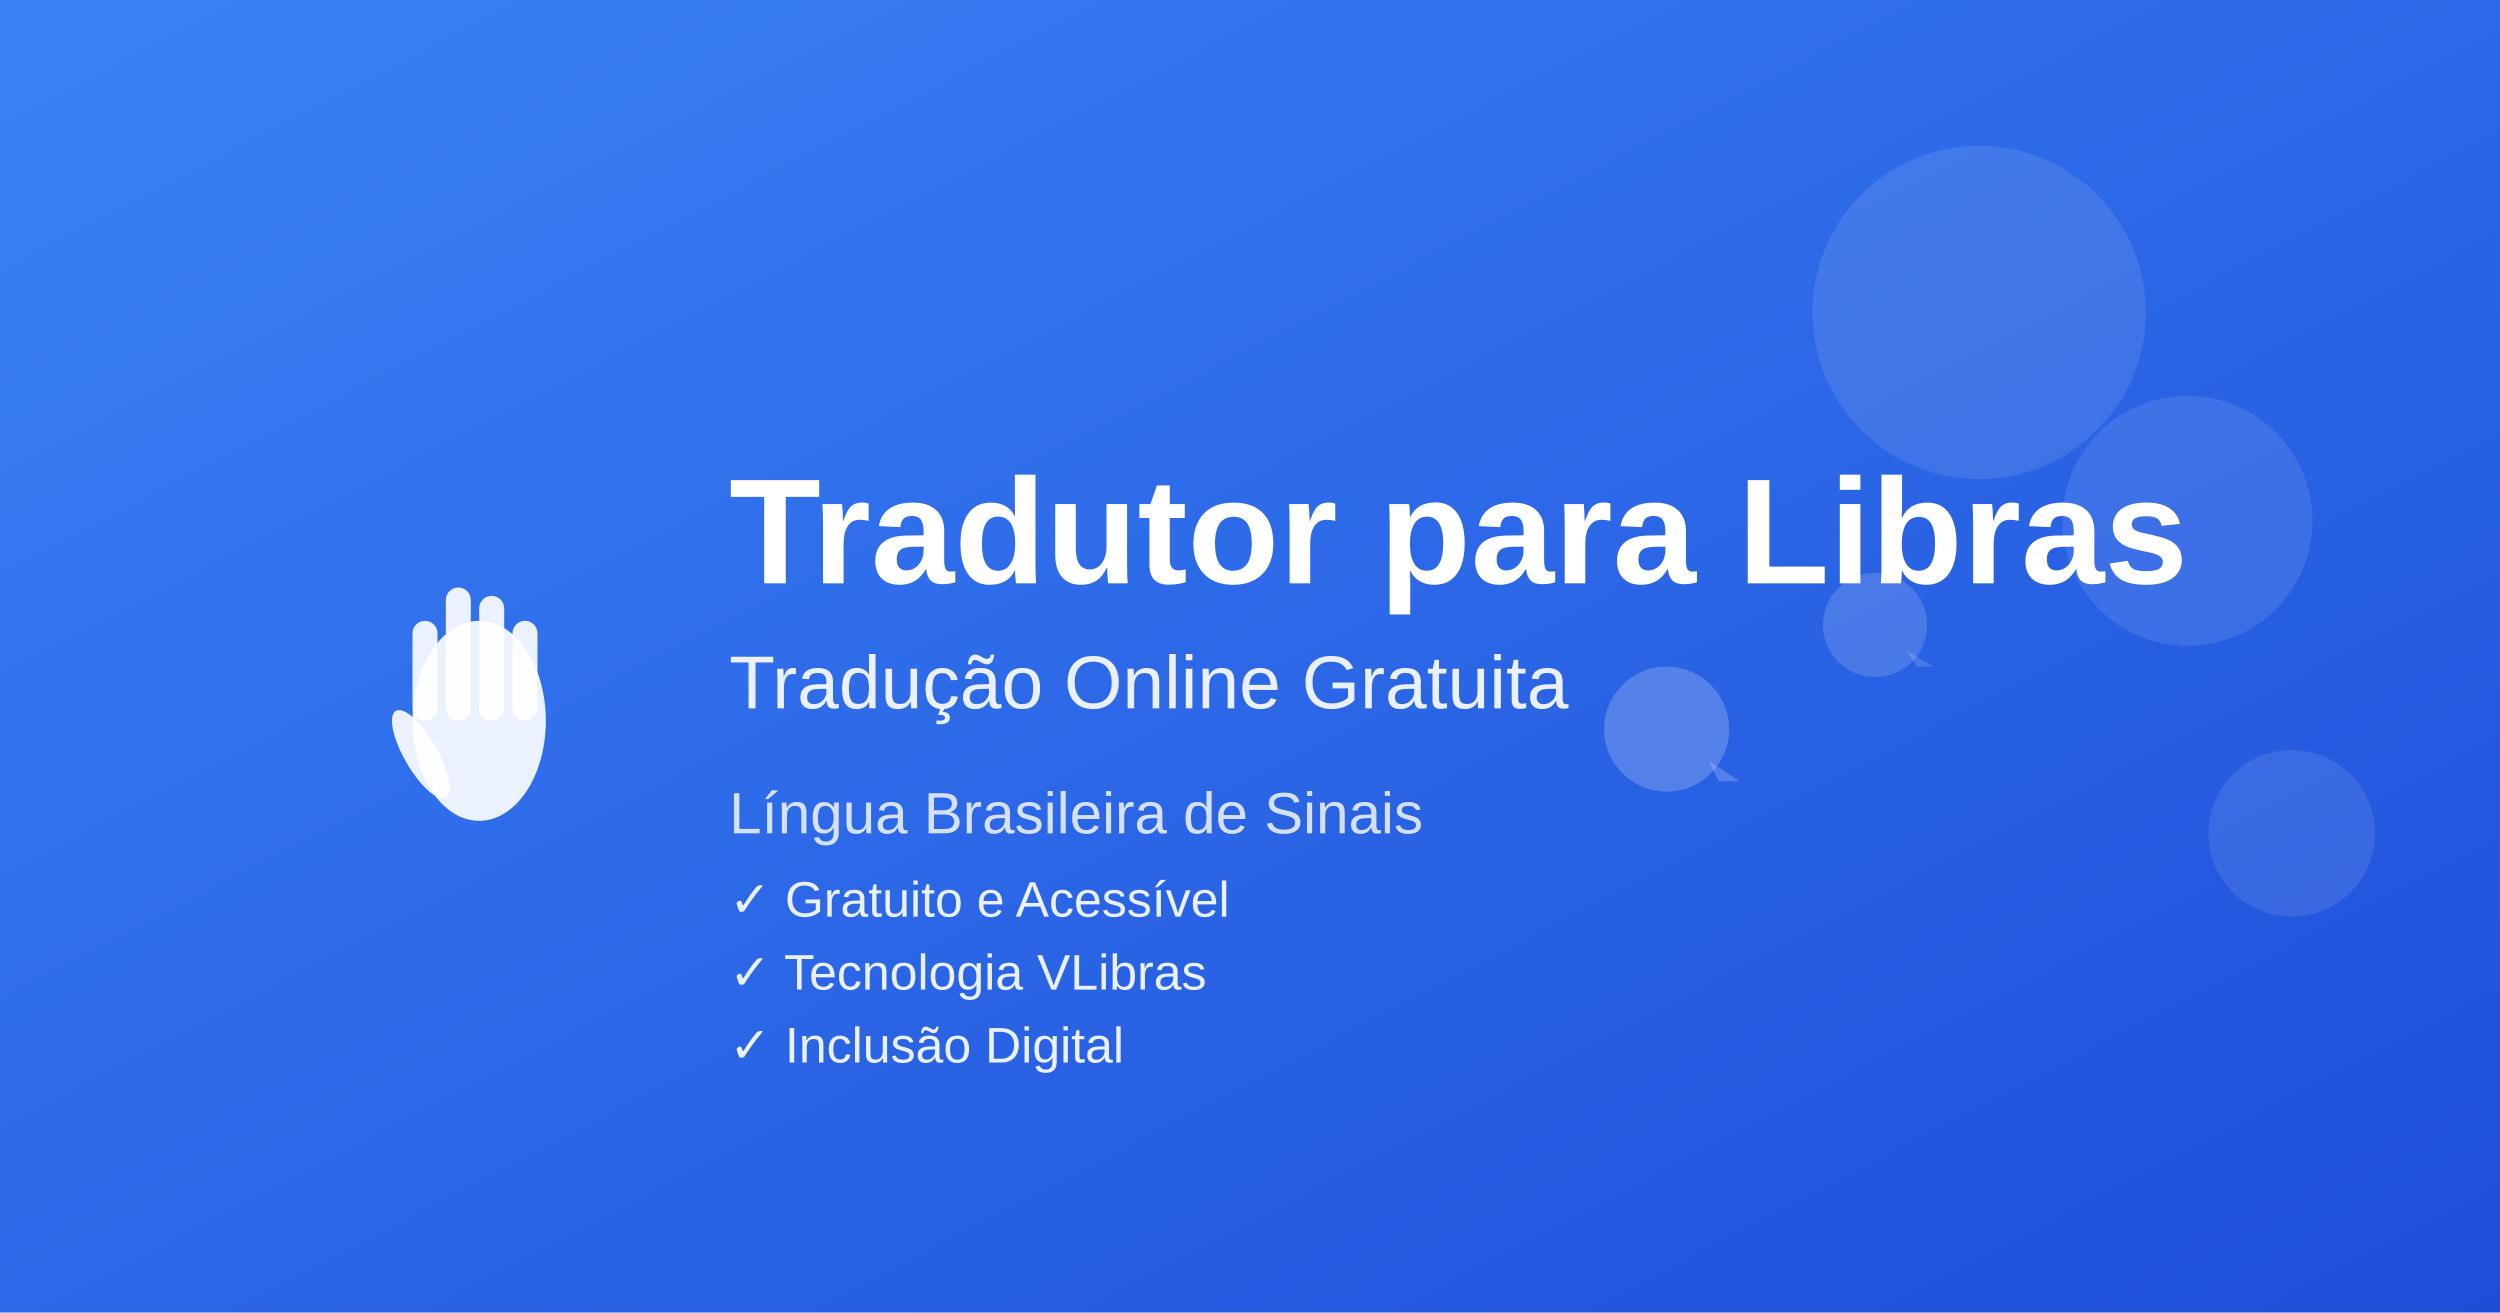
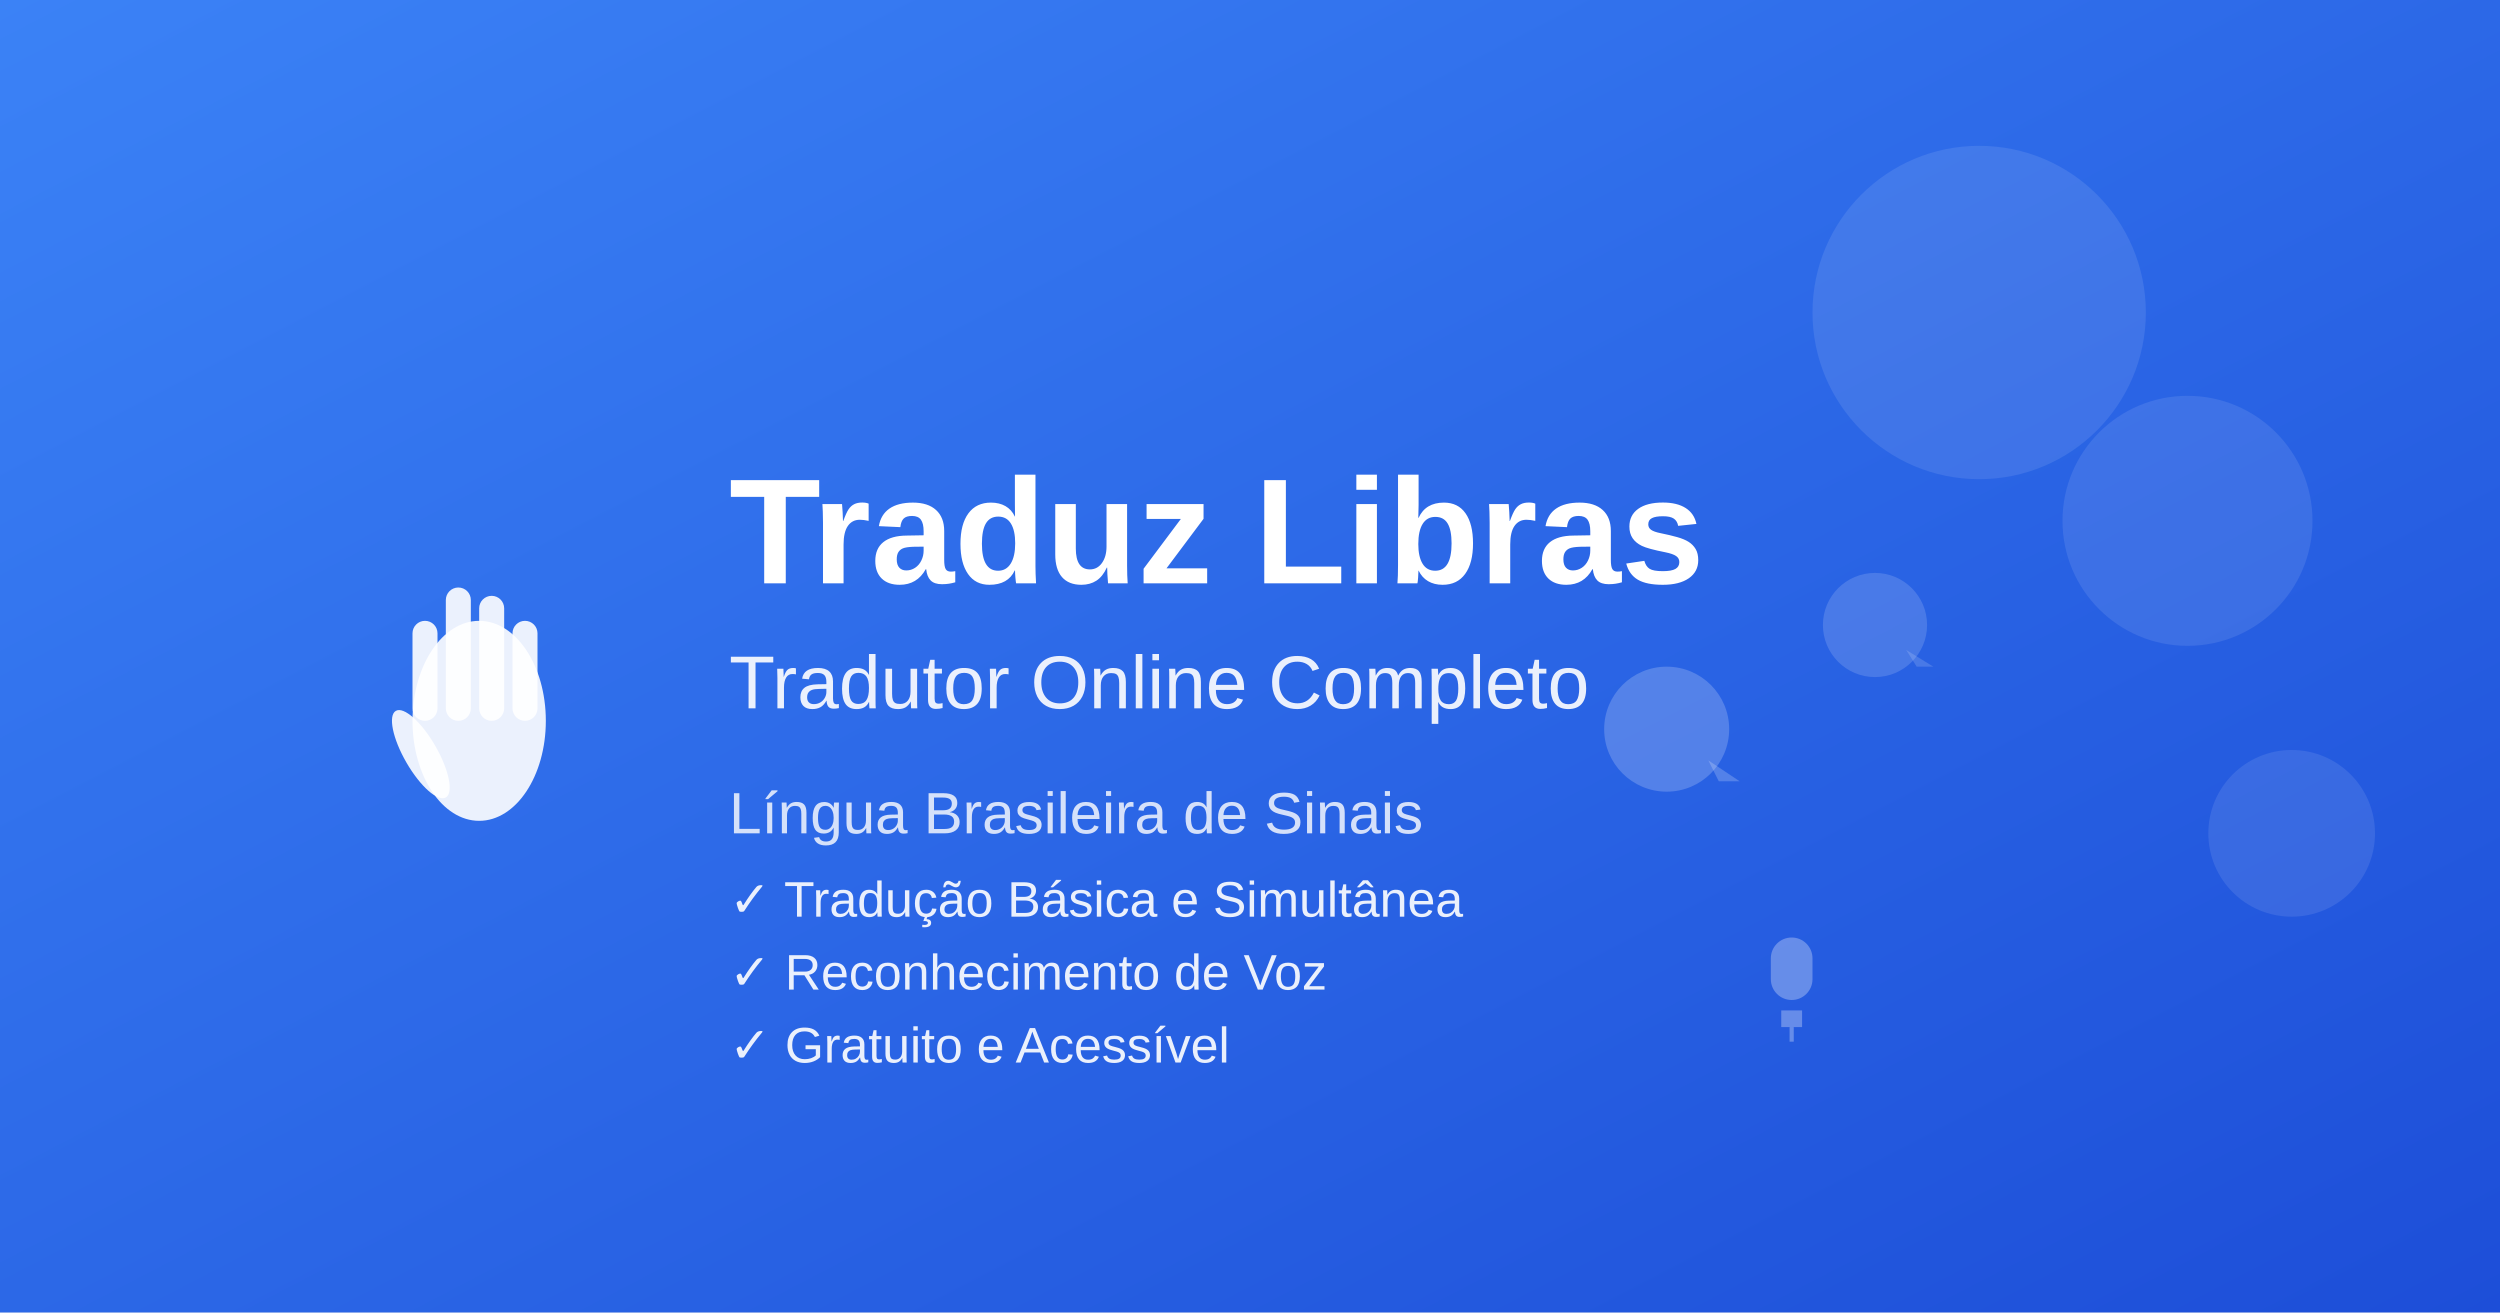
<svg xmlns="http://www.w3.org/2000/svg" width="1200" height="630" viewBox="0 0 1200 630" fill="none">
  <defs>
    <linearGradient id="bg-gradient" x1="0%" y1="0%" x2="100%" y2="100%">
      <stop offset="0%" style="stop-color:#3B82F6;stop-opacity:1" />
      <stop offset="100%" style="stop-color:#1D4ED8;stop-opacity:1" />
    </linearGradient>
  </defs>
  <rect width="1200" height="630" fill="url(#bg-gradient)" />
  <g transform="translate(100, 100)">
    <g transform="translate(50, 150)">
      <ellipse cx="80" cy="96" rx="32" ry="48" fill="white" opacity="0.9" />
      <rect x="48" y="48" width="12" height="48" rx="6" fill="white" opacity="0.9" />
      <rect x="64" y="32" width="12" height="64" rx="6" fill="white" opacity="0.9" />
      <rect x="80" y="36" width="12" height="60" rx="6" fill="white" opacity="0.9" />
      <rect x="96" y="48" width="12" height="48" rx="6" fill="white" opacity="0.9" />
      <ellipse cx="52" cy="112" rx="8" ry="24" fill="white" opacity="0.9" transform="rotate(-30 52 112)" />
    </g>
    <text x="250" y="180" font-family="Arial, sans-serif" font-size="72" font-weight="bold" fill="white">
-       Tradutor para Libras
+       Traduz Libras
    </text>
    <text x="250" y="240" font-family="Arial, sans-serif" font-size="36" fill="white" opacity="0.9">
-       Tradução Online Gratuita
+       Tradutor Online Completo
    </text>
    <text x="250" y="300" font-family="Arial, sans-serif" font-size="28" fill="white" opacity="0.8">
      Língua Brasileira de Sinais
    </text>
    <g transform="translate(250, 340)">
      <text x="0" y="0" font-family="Arial, sans-serif" font-size="24" fill="white" opacity="0.9">
-         ✓ Gratuito e Acessível
+         ✓ Tradução Básica e Simultânea
      </text>
      <text x="0" y="35" font-family="Arial, sans-serif" font-size="24" fill="white" opacity="0.9">
-         ✓ Tecnologia VLibras
+         ✓ Reconhecimento de Voz
      </text>
      <text x="0" y="70" font-family="Arial, sans-serif" font-size="24" fill="white" opacity="0.9">
-         ✓ Inclusão Digital
+         ✓ Gratuito e Acessível
      </text>
    </g>
  </g>
  <circle cx="950" cy="150" r="80" fill="white" opacity="0.1" />
  <circle cx="1050" cy="250" r="60" fill="white" opacity="0.1" />
  <circle cx="1100" cy="400" r="40" fill="white" opacity="0.1" />
  <g transform="translate(800, 350)">
    <circle cx="0" cy="0" r="30" fill="white" opacity="0.2" />
    <polygon points="20,15 35,25 25,25" fill="white" opacity="0.2" />
  </g>
  <g transform="translate(900, 300)">
    <circle cx="0" cy="0" r="25" fill="white" opacity="0.15" />
    <polygon points="15,12 28,20 20,20" fill="white" opacity="0.15" />
  </g>
+   <g transform="translate(850, 450)">
+     <rect x="0" y="0" width="20" height="30" rx="10" fill="white" opacity="0.3" />
+     <rect x="5" y="35" width="10" height="8" fill="white" opacity="0.3" />
+     <line x1="10" y1="43" x2="10" y2="50" stroke="white" stroke-width="2" opacity="0.3" />
+   </g>
</svg>
